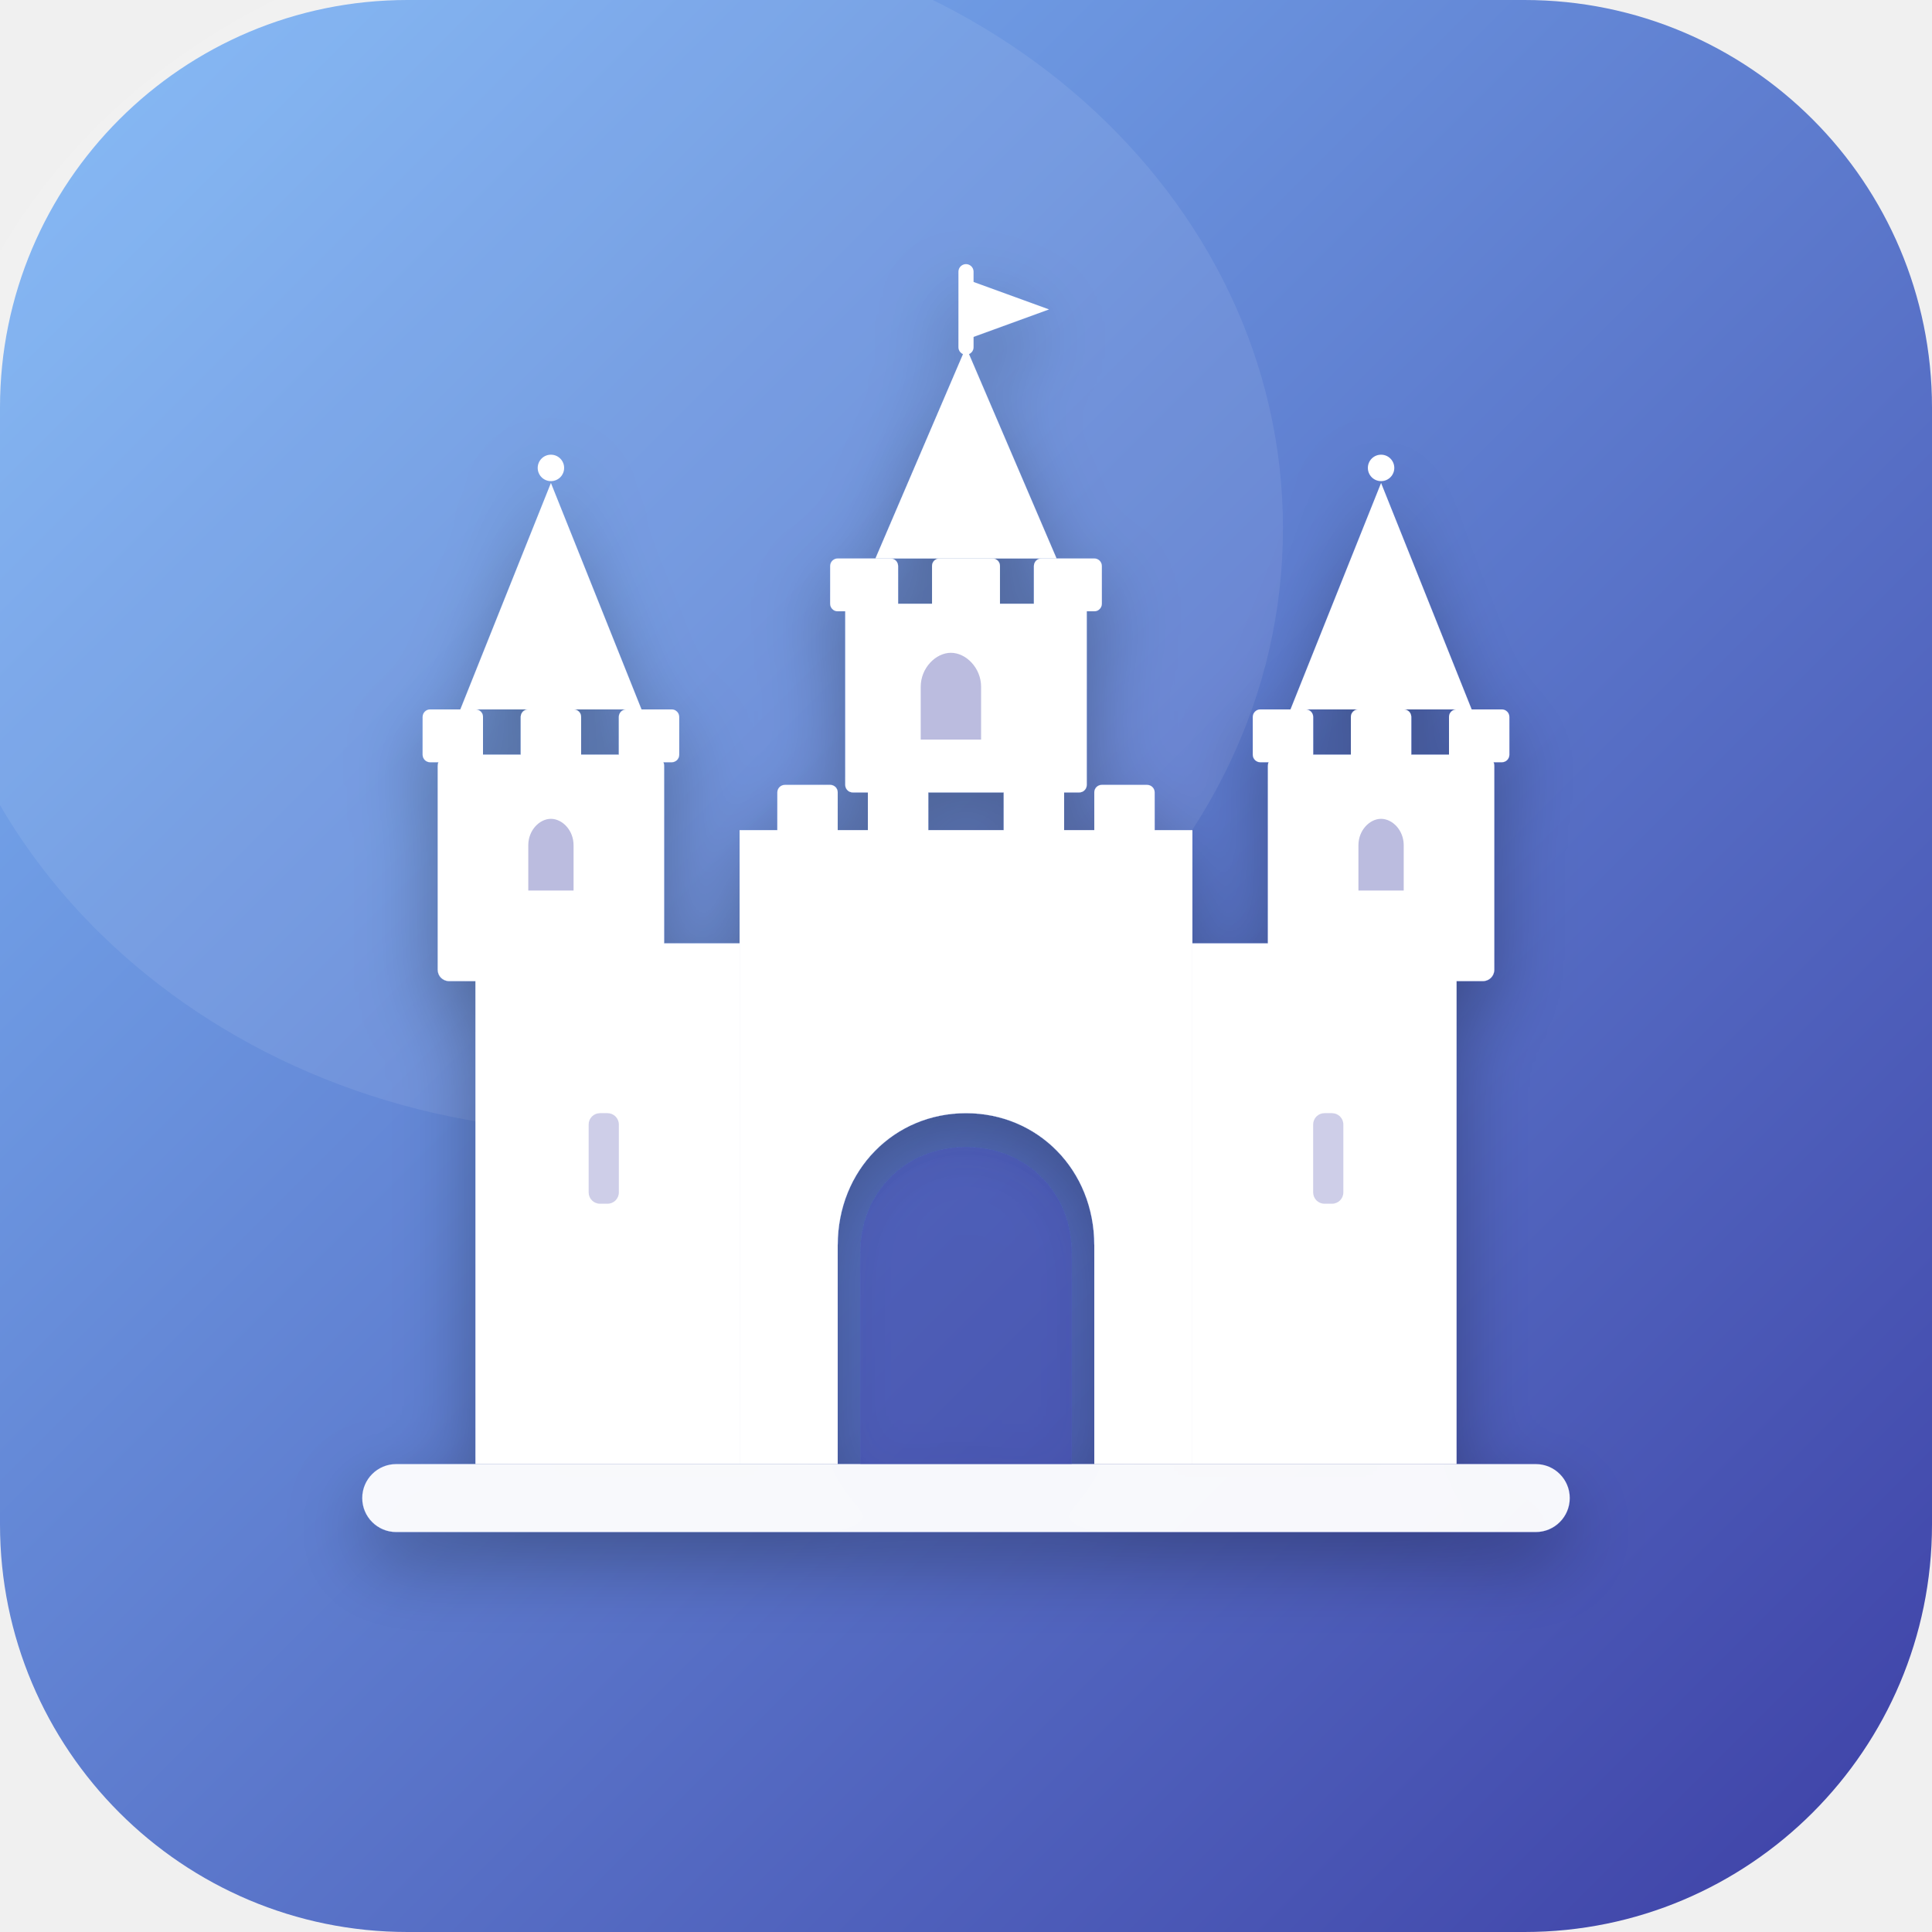
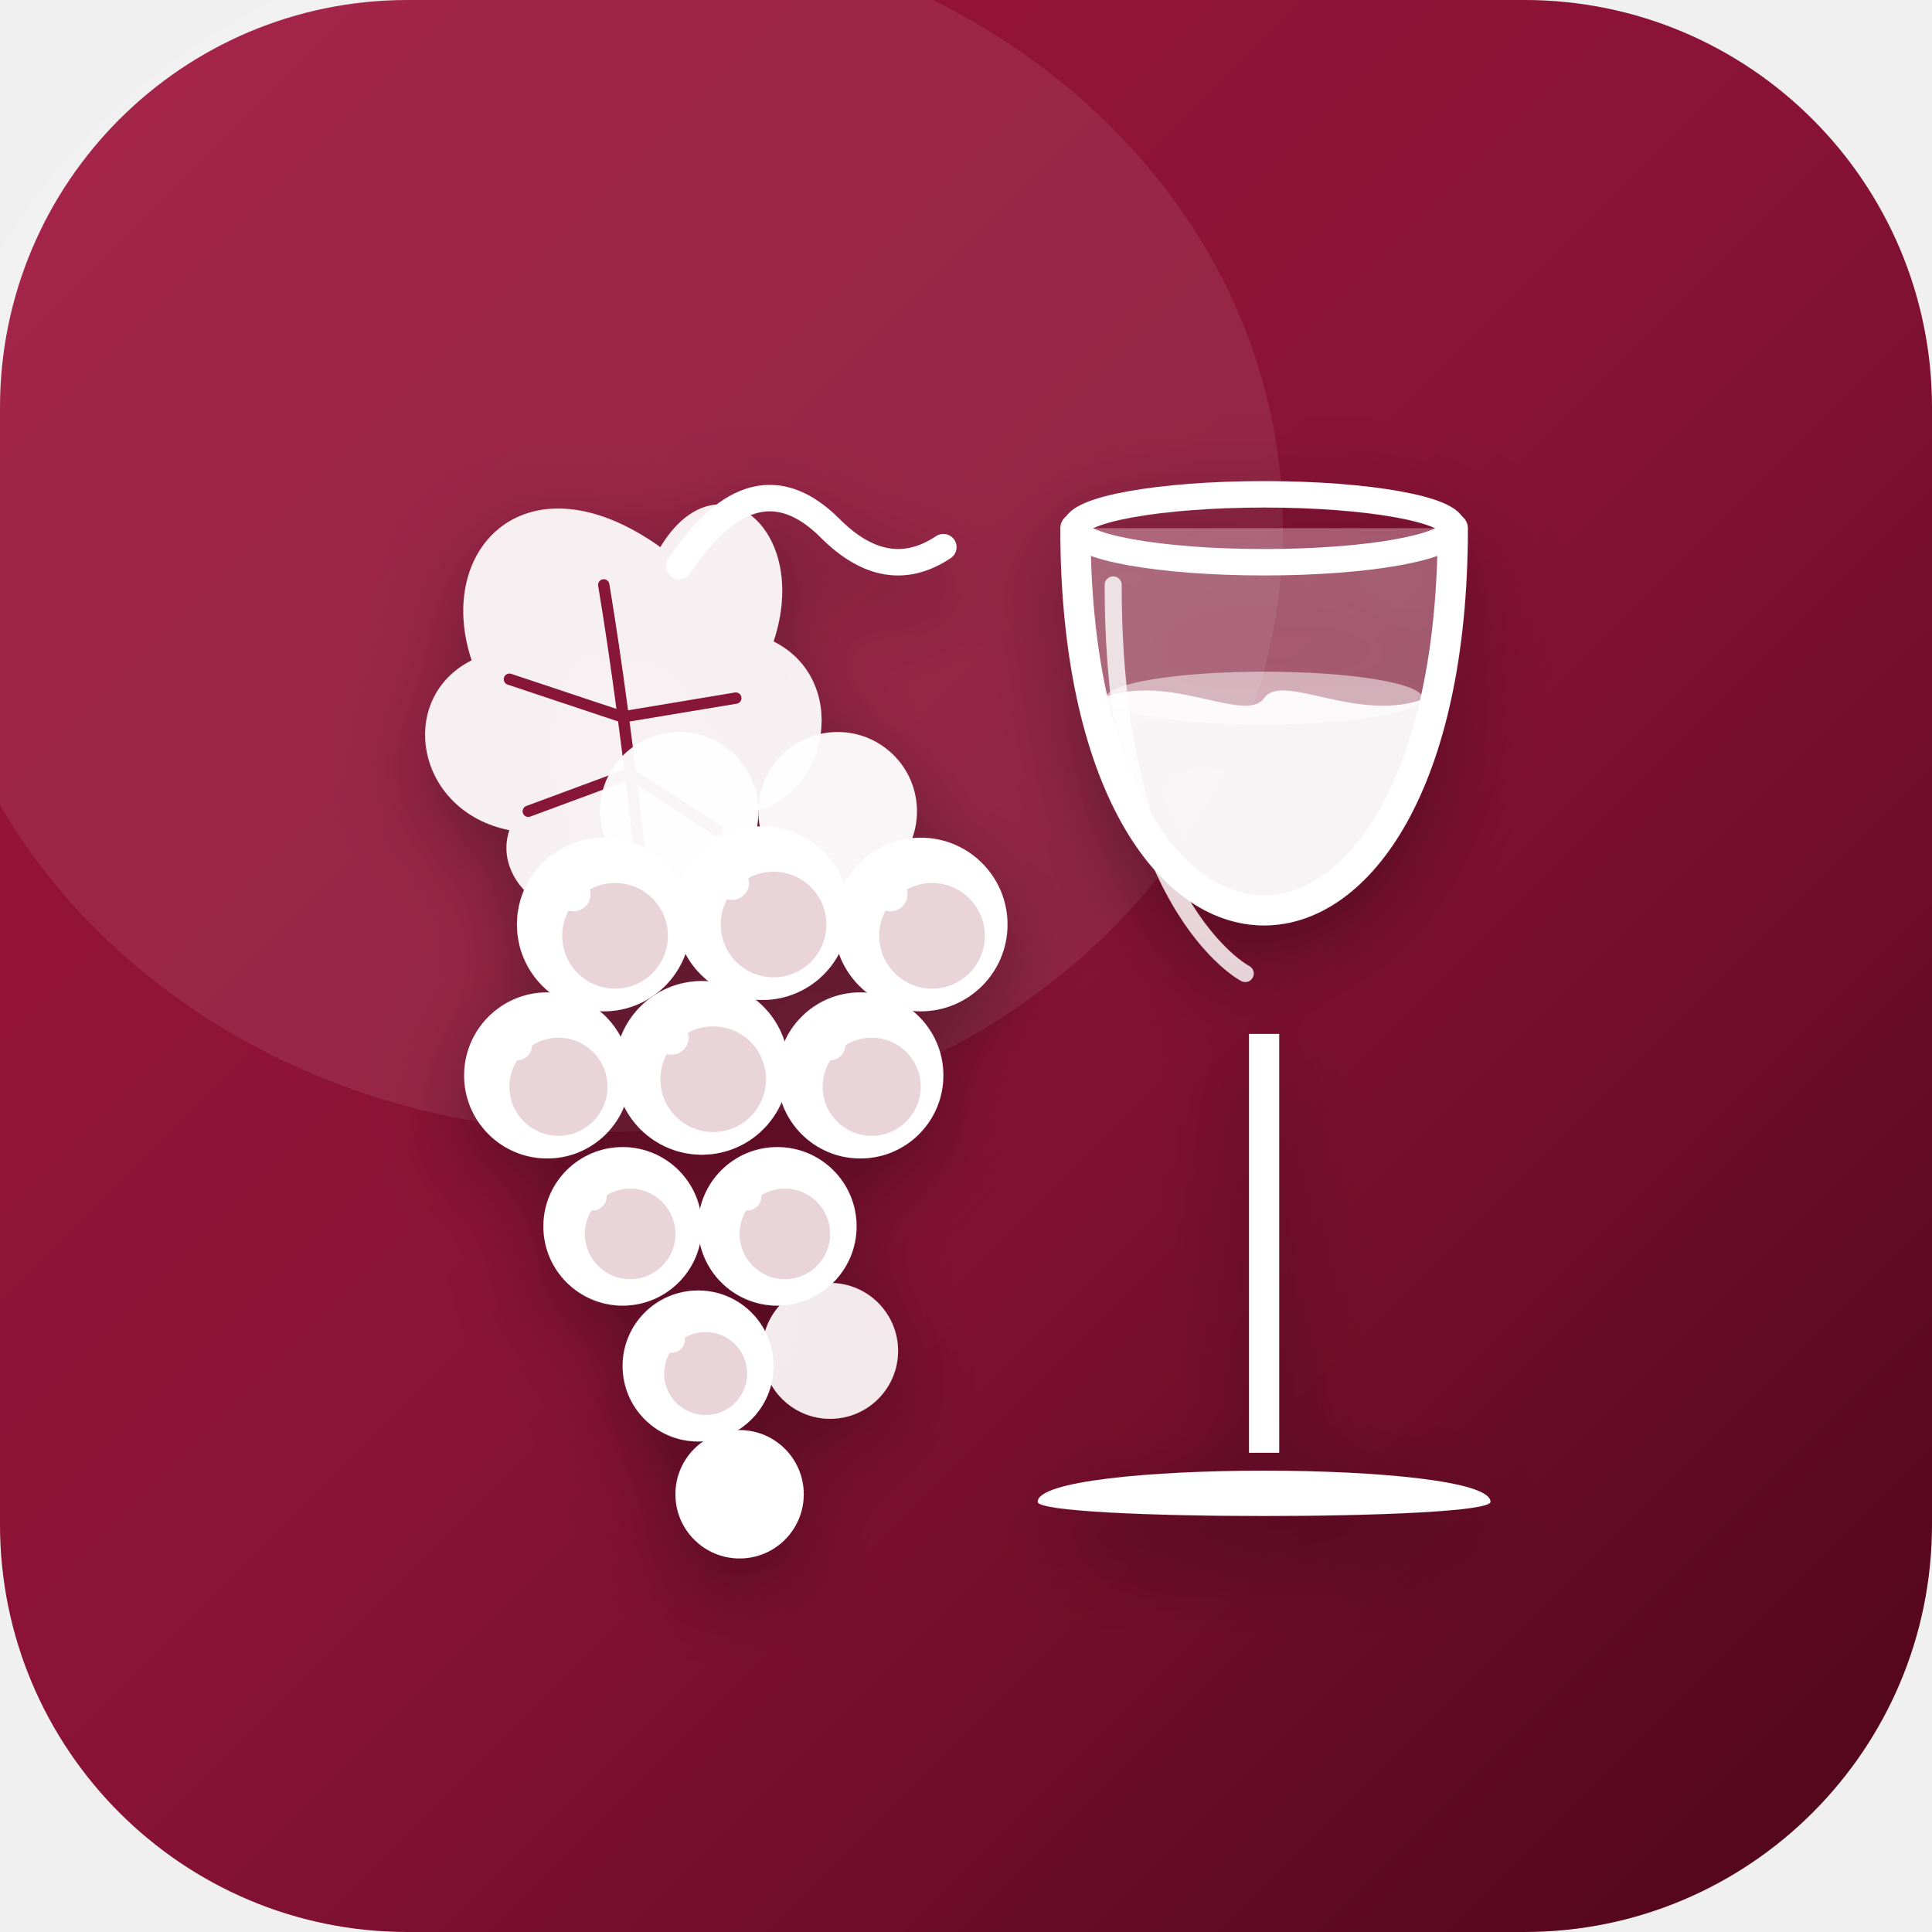
<svg xmlns="http://www.w3.org/2000/svg" viewBox="0 0 512 512" width="512" height="512">
  <defs>
    <linearGradient id="bgGrad" x1="0%" y1="0%" x2="100%" y2="100%">
-       <stop offset="0%" stop-color="#7eb8f7" />
-       <stop offset="100%" stop-color="#3d3fa5" />
+       <stop offset="0%" stop-color="#9f1239" />
+       <stop offset="50%" stop-color="#881337" />
+       <stop offset="100%" stop-color="#4c0519" />
    </linearGradient>
    <filter id="shadow" x="-10%" y="-10%" width="120%" height="130%">
-       <feDropShadow dx="0" dy="8" stdDeviation="10" flood-color="#000000" flood-opacity="0.30" />
+       <feDropShadow dx="0" dy="8" stdDeviation="12" flood-color="#000000" flood-opacity="0.35" />
    </filter>
  </defs>
  <rect width="512" height="512" rx="108" ry="108" fill="url(#bgGrad)" />
  <ellipse cx="160" cy="140" rx="180" ry="160" fill="#ffffff" fill-opacity="0.08" />
-   <g filter="url(#shadow)" fill="#ffffff">
-     <rect x="96" y="388" width="320" height="18" rx="9" fill="#ffffff" fill-opacity="0.95" />
-     <path d="M 126 388 L 126 250 L 196 250 L 196 388 Z" fill="#ffffff" />
-     <path d="M 316 388 L 316 250 L 386 250 L 386 388 Z" fill="#ffffff" />
-     <path d="M 196 388 L 196 220 L 316 220 L 316 388 L 290 388 L 290 330 C 290 310 275 295 256 295 C 237 295 222 310 222 330 L 222 388 Z" fill="#ffffff" />
-     <rect x="206" y="208" width="16" height="14" rx="2" fill="#ffffff" />
-     <rect x="230" y="208" width="16" height="14" rx="2" fill="#ffffff" />
-     <rect x="266" y="208" width="16" height="14" rx="2" fill="#ffffff" />
-     <rect x="290" y="208" width="16" height="14" rx="2" fill="#ffffff" />
-     <rect x="224" y="160" width="64" height="50" rx="2" fill="#ffffff" />
-     <rect x="220" y="148" width="18" height="14" rx="2" fill="#ffffff" />
-     <rect x="247" y="148" width="18" height="14" rx="2" fill="#ffffff" />
-     <rect x="274" y="148" width="18" height="14" rx="2" fill="#ffffff" />
-     <polygon points="256,92 232,148 280,148" fill="#ffffff" />
-     <line x1="256" y1="92" x2="256" y2="72" stroke="#ffffff" stroke-width="4" stroke-linecap="round" />
-     <polygon points="256,74 278,82 256,90" fill="#ffffff" />
-     <rect x="116" y="200" width="60" height="60" rx="3" fill="#ffffff" />
-     <rect x="112" y="188" width="16" height="14" rx="2" fill="#ffffff" />
-     <rect x="138" y="188" width="16" height="14" rx="2" fill="#ffffff" />
-     <rect x="164" y="188" width="16" height="14" rx="2" fill="#ffffff" />
-     <polygon points="146,128 122,188 170,188" fill="#ffffff" />
-     <circle cx="146" cy="124" r="3.5" fill="#ffffff" />
-     <rect x="336" y="200" width="60" height="60" rx="3" fill="#ffffff" />
-     <rect x="332" y="188" width="16" height="14" rx="2" fill="#ffffff" />
-     <rect x="358" y="188" width="16" height="14" rx="2" fill="#ffffff" />
-     <rect x="384" y="188" width="16" height="14" rx="2" fill="#ffffff" />
-     <polygon points="366,128 342,188 390,188" fill="#ffffff" />
-     <circle cx="366" cy="124" r="3.5" fill="#ffffff" />
-     <path d="M 228 388 L 228 332 C 228 316 240 304 256 304 C 272 304 284 316 284 332 L 284 388 Z" fill="#3d3fa5" fill-opacity="0.32" />
-     <path d="M 244 196 L 244 182 C 244 177 248 173 252 173 C 256 173 260 177 260 182 L 260 196 Z" fill="#3d3fa5" fill-opacity="0.35" />
-     <path d="M 140 236 L 140 224 C 140 220 143 217 146 217 C 149 217 152 220 152 224 L 152 236 Z" fill="#3d3fa5" fill-opacity="0.35" />
-     <path d="M 360 236 L 360 224 C 360 220 363 217 366 217 C 369 217 372 220 372 224 L 372 236 Z" fill="#3d3fa5" fill-opacity="0.35" />
-     <rect x="156" y="295" width="8" height="24" rx="3" fill="#3d3fa5" fill-opacity="0.25" />
-     <rect x="348" y="295" width="8" height="24" rx="3" fill="#3d3fa5" fill-opacity="0.25" />
+   <g filter="url(#shadow)">
+     <path d="M 180 150 Q 200 120 220 140 Q 235 155 250 145" fill="none" stroke="#ffffff" stroke-width="7" stroke-linecap="round" />
+     <path d="M 175 145 C 140 120 115 145 125 175 C 105 185 110 215 135 220 C 130 235 150 250 170 240 C 185 245 205 235 200 215 C 220 210 225 180 205 170 C 215 140 190 120 175 145 Z" fill="#ffffff" fill-opacity="0.92" />
+     <path d="M 170 230 Q 165 185 160 155 M 165 190 L 135 180 M 167 205 L 140 215 M 165 190 L 195 185 M 167 205 L 190 220" fill="none" stroke="#881337" stroke-width="3" stroke-linecap="round" stroke-linejoin="round" />
+     <circle cx="160" cy="245" r="23" fill="#ffffff" />
+     <circle cx="202" cy="242" r="23" fill="#ffffff" />
+     <circle cx="244" cy="245" r="23" fill="#ffffff" />
+     <circle cx="180" cy="215" r="21" fill="#ffffff" fill-opacity="0.95" />
+     <circle cx="222" cy="215" r="21" fill="#ffffff" fill-opacity="0.95" />
+     <circle cx="145" cy="285" r="22" fill="#ffffff" />
+     <circle cx="186" cy="283" r="23" fill="#ffffff" />
+     <circle cx="228" cy="285" r="22" fill="#ffffff" />
+     <circle cx="165" cy="325" r="21" fill="#ffffff" />
+     <circle cx="206" cy="325" r="21" fill="#ffffff" />
+     <circle cx="185" cy="362" r="20" fill="#ffffff" />
+     <circle cx="220" cy="358" r="18" fill="#ffffff" fill-opacity="0.9" />
+     <circle cx="196" cy="396" r="17" fill="#ffffff" />
+     <g fill="#881337" fill-opacity="0.18">
+       <circle cx="163" cy="248" r="14" />
+       <circle cx="205" cy="245" r="14" />
+       <circle cx="247" cy="248" r="14" />
+       <circle cx="148" cy="288" r="13" />
+       <circle cx="189" cy="286" r="14" />
+       <circle cx="231" cy="288" r="13" />
+       <circle cx="167" cy="327" r="12" />
+       <circle cx="208" cy="327" r="12" />
+       <circle cx="187" cy="364" r="11" />
+     </g>
+     <g fill="#ffffff">
+       <circle cx="152" cy="237" r="4.5" />
+       <circle cx="194" cy="234" r="4.5" />
+       <circle cx="236" cy="237" r="4.5" />
+       <circle cx="137" cy="277" r="4" />
+       <circle cx="178" cy="275" r="4.5" />
+       <circle cx="220" cy="277" r="4" />
+       <circle cx="157" cy="317" r="3.8" />
+       <circle cx="198" cy="317" r="3.8" />
+       <circle cx="178" cy="355" r="3.5" />
+     </g>
+     <g>
+       <path d="M 285 140 C 285 270 385 270 385 140 Z" fill="#ffffff" fill-opacity="0.25" />
+       <path d="M 292 185 C 292 255 378 255 378 185 C 360 192 340 178 335 185 C 330 192 310 178 292 185 Z" fill="#ffffff" fill-opacity="0.92" />
+       <ellipse cx="335" cy="185" rx="42" ry="7" fill="#ffffff" fill-opacity="0.5" />
+       <path d="M 285 140 C 285 275 385 275 385 140" fill="none" stroke="#ffffff" stroke-width="8" stroke-linecap="round" />
+       <ellipse cx="335" cy="140" rx="50" ry="9" fill="none" stroke="#ffffff" stroke-width="7" />
+       <path d="M 331 274 L 331 385 L 339 385 L 339 274 Z" fill="#ffffff" />
+       <path d="M 275 398 C 275 387 395 387 395 398 C 395 403 275 403 275 398 Z" fill="#ffffff" />
+       <path d="M 295 155 C 295 240 330 258 330 258" fill="none" stroke="#ffffff" stroke-width="4.5" stroke-linecap="round" stroke-opacity="0.8" />
+     </g>
  </g>
</svg>
